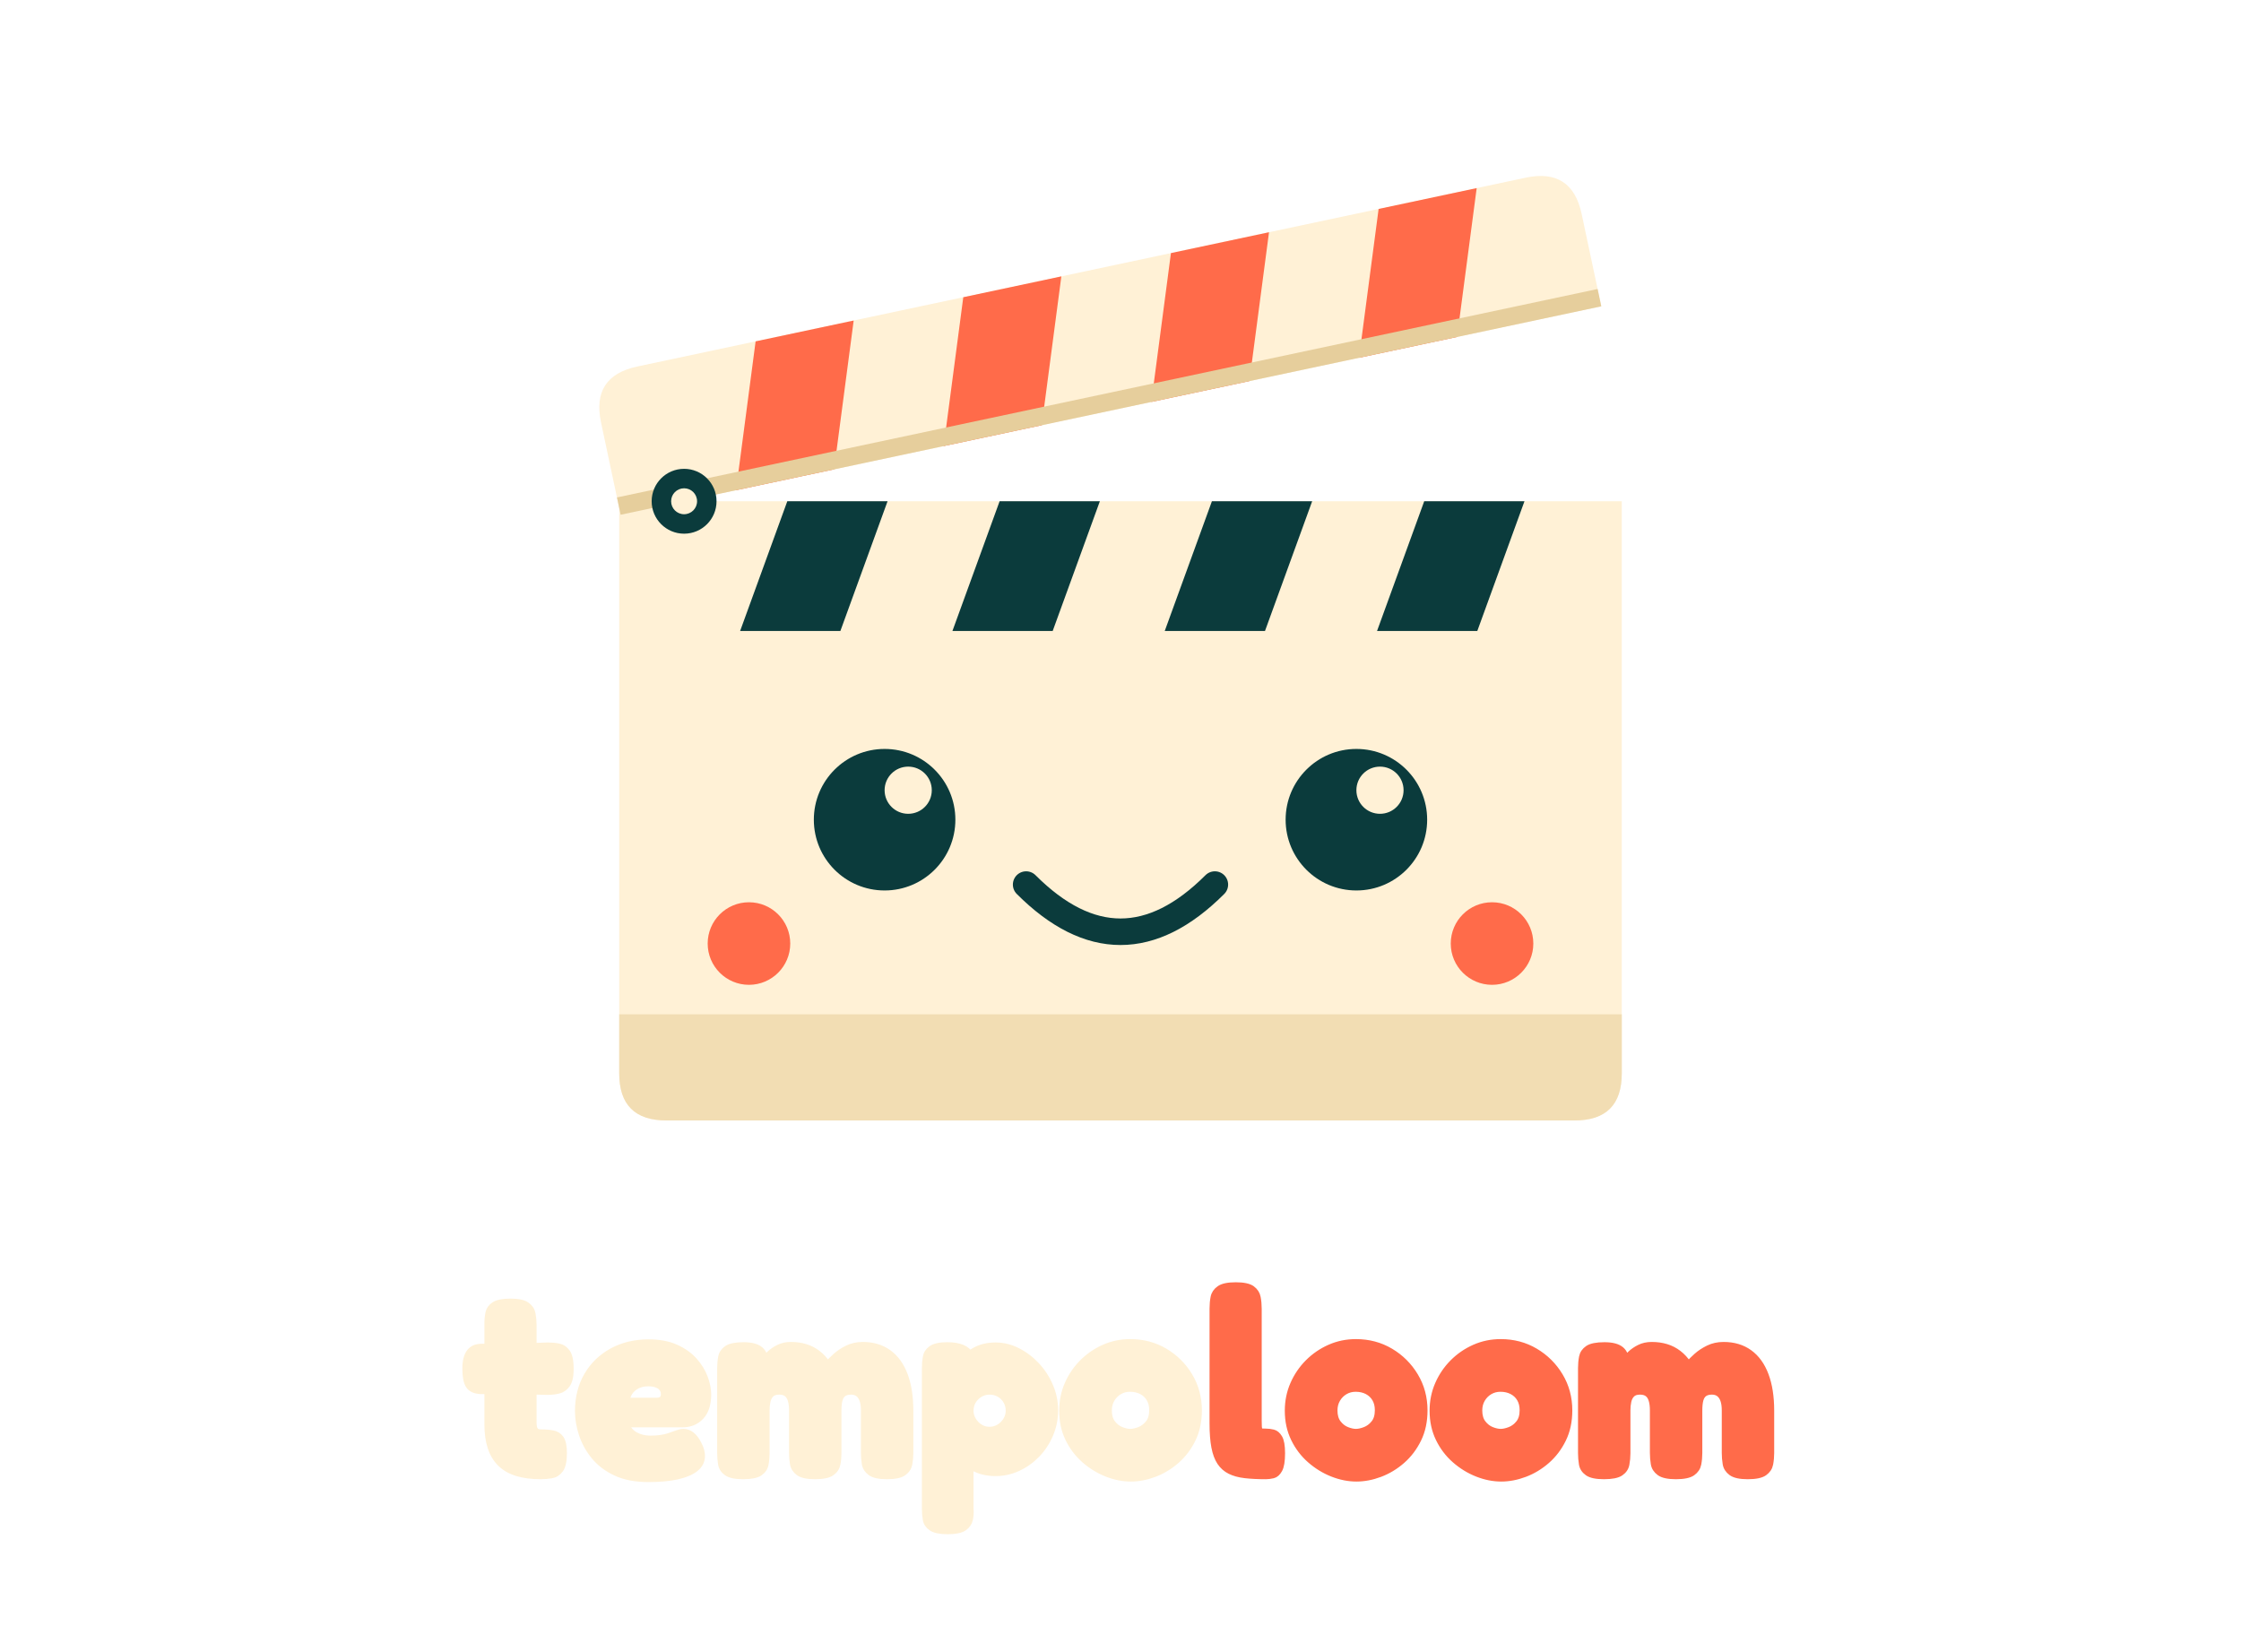
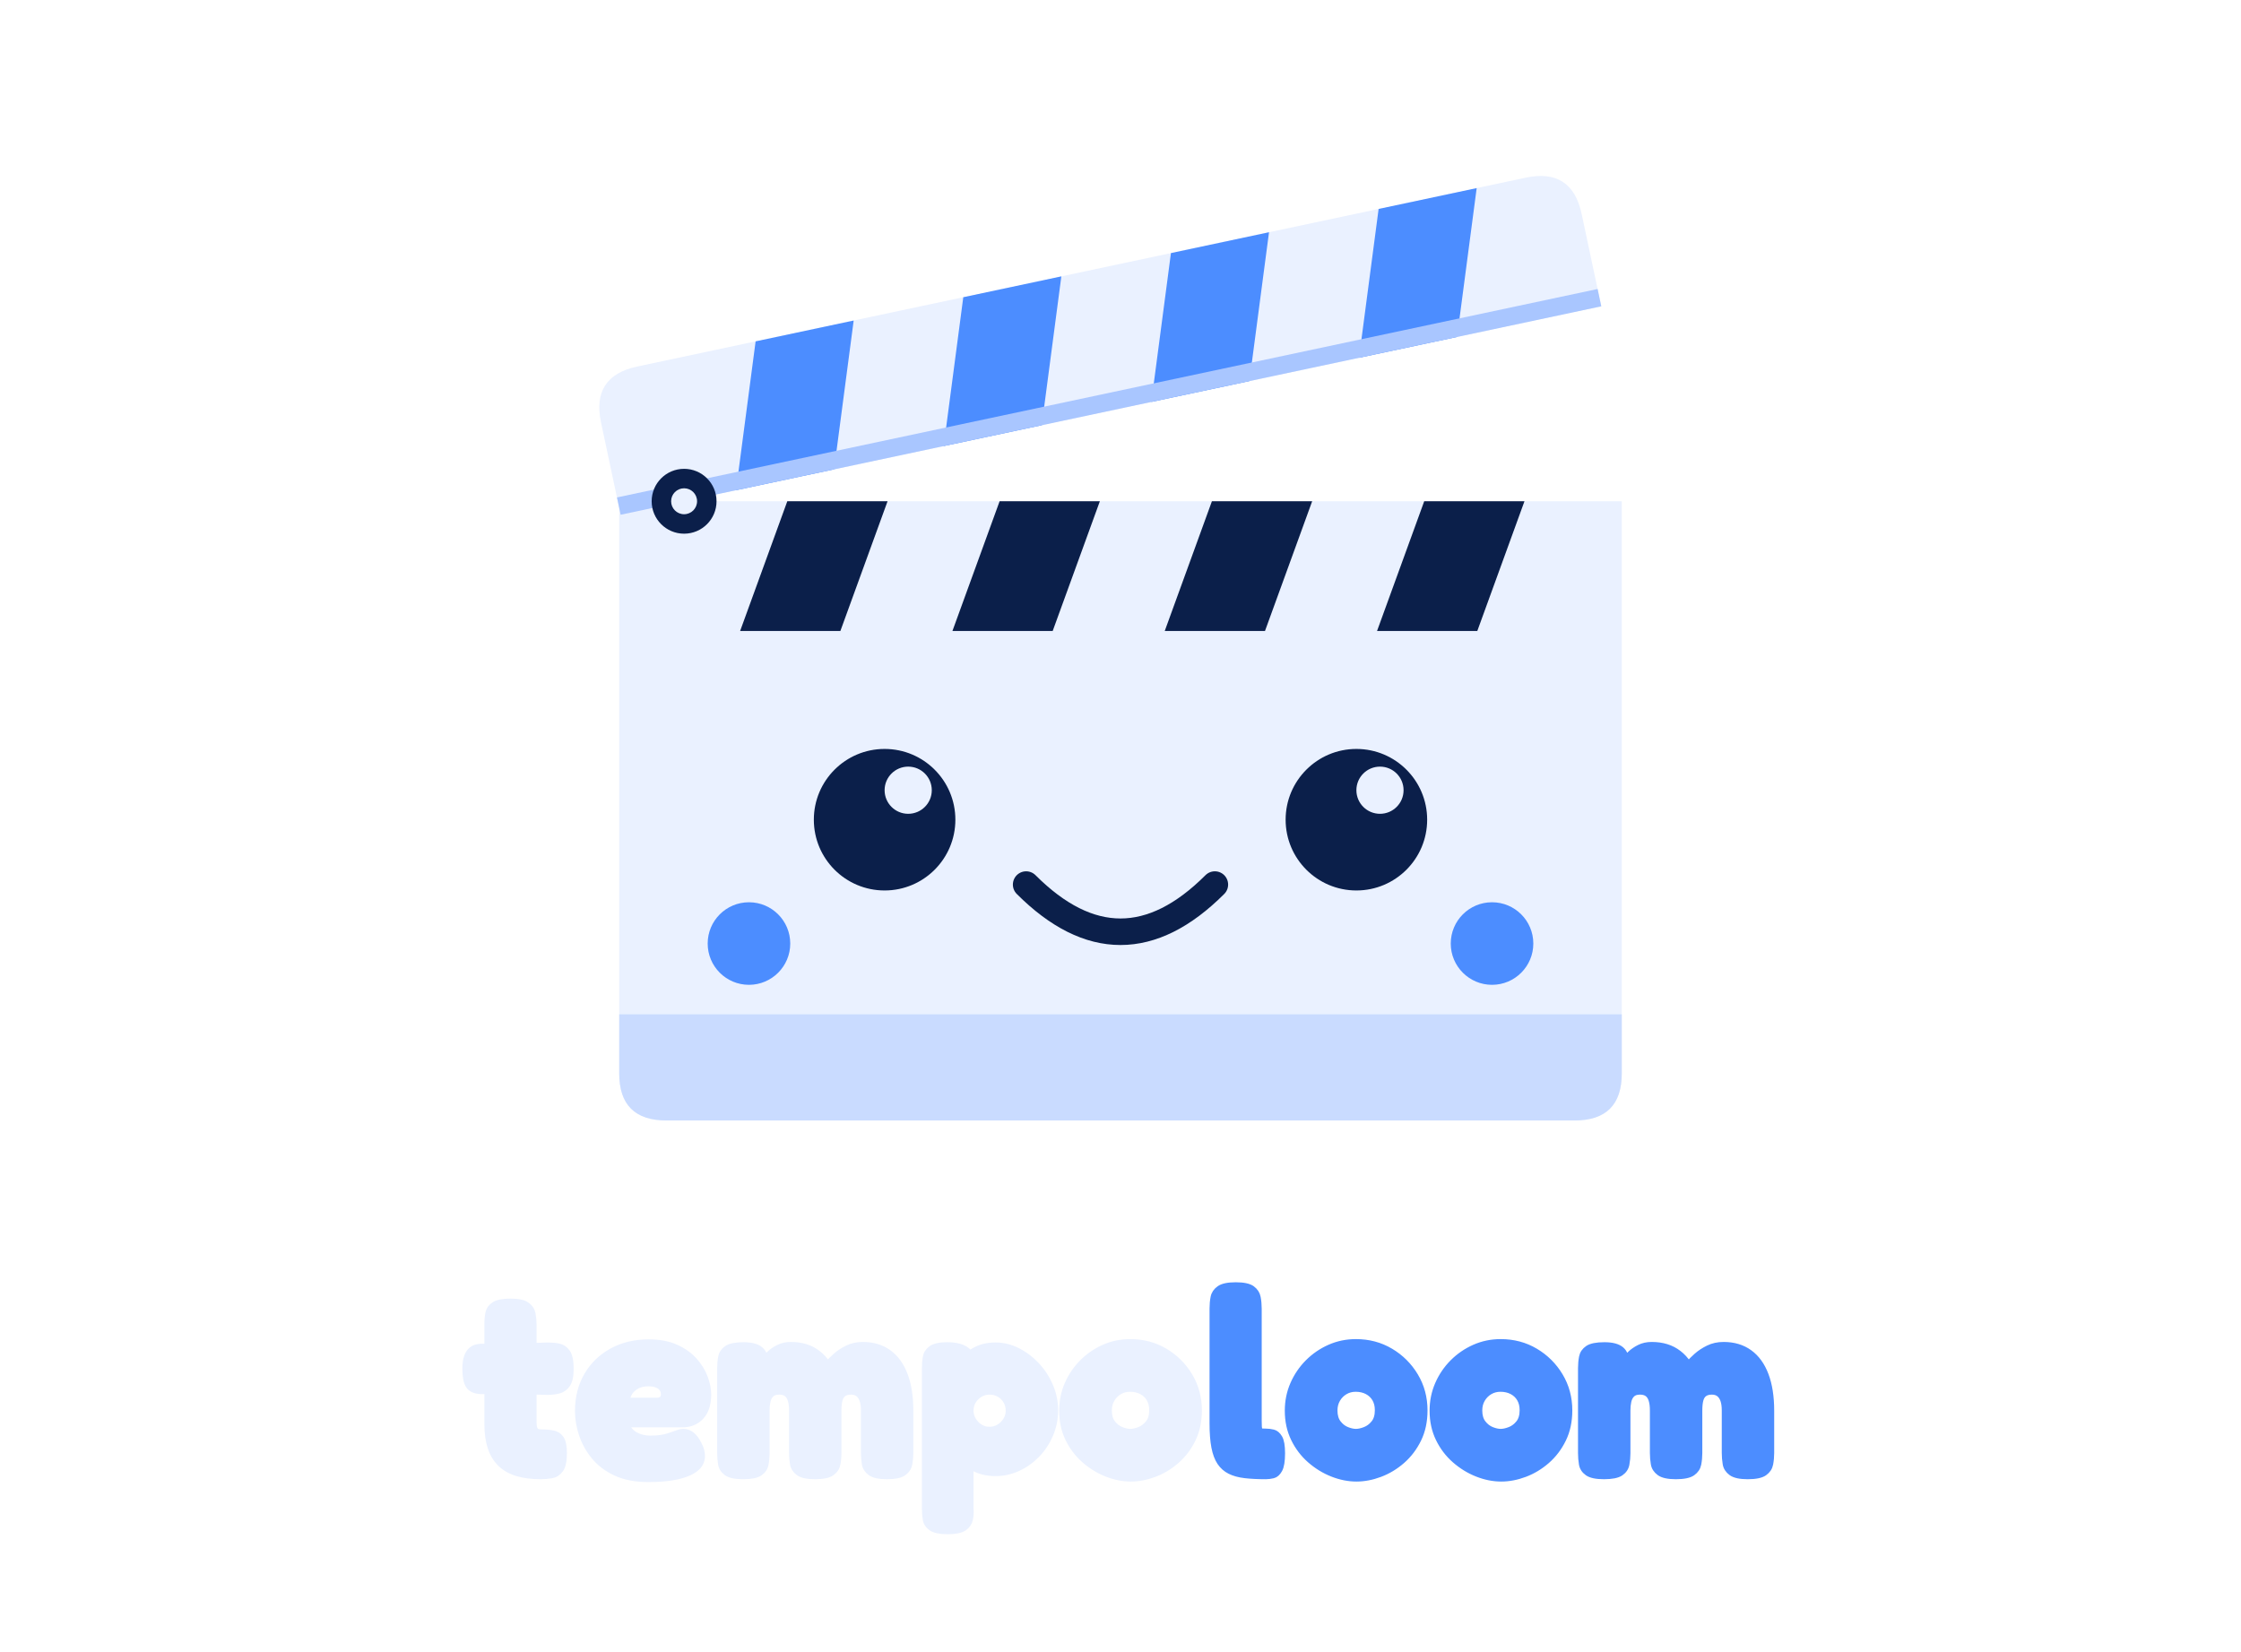
<svg xmlns="http://www.w3.org/2000/svg" width="380" height="280" viewBox="0 0 380 280">
  <defs>
    <clipPath id="cl">
      <path d="M105 85 V69 Q105 61 113 61 H267 Q275 61 275 69 V85 Z" />
    </clipPath>
    <clipPath id="bc">
      <path d="M105 85 H275 V182 Q275 190 267 190 H113 Q105 190 105 182 Z" />
    </clipPath>
  </defs>
-   <path d="M105 85 H275 V182 Q275 190 267 190 H113 Q105 190 105 182 Z" fill="#FFF1D6" />
+   <path d="M105 85 H275 V182 Q275 190 267 190 H113 Q105 190 105 182 Z" fill="#EAF1FF" />
  <g clip-path="url(#bc)">
-     <rect x="105" y="172" width="170" height="18" fill="#F2DDB3" />
+     <rect x="105" y="172" width="170" height="18" fill="#C9DBFF" />
  </g>
-   <polygon points="133.5,85 150.5,85 142.5,107 125.5,107" fill="#0B3B3C" />
-   <polygon points="169.5,85 186.5,85 178.5,107 161.5,107" fill="#0B3B3C" />
-   <polygon points="205.5,85 222.5,85 214.5,107 197.5,107" fill="#0B3B3C" />
-   <polygon points="241.5,85 258.5,85 250.5,107 233.5,107" fill="#0B3B3C" />
+   <polygon points="133.5,85 150.5,85 142.5,107 125.5,107" fill="#0B1F4A" />
+   <polygon points="169.5,85 186.5,85 178.5,107 161.5,107" fill="#0B1F4A" />
+   <polygon points="205.5,85 222.5,85 214.5,107 197.5,107" fill="#0B1F4A" />
+   <polygon points="241.5,85 258.5,85 250.5,107 233.5,107" fill="#0B1F4A" />
  <g transform="rotate(-12 116 85)">
-     <path d="M105 85 V69 Q105 61 113 61 H267 Q275 61 275 69 V85 Z" fill="#FFF1D6" />
+     <path d="M105 85 V69 Q105 61 113 61 H267 Q275 61 275 69 V85 Z" fill="#EAF1FF" />
    <g clip-path="url(#cl)">
-       <polygon points="133.5,61 150.5,61 142,85 125,85" fill="#FF6B4A" />
-       <polygon points="169.5,61 186.5,61 178,85 161,85" fill="#FF6B4A" />
-       <polygon points="205.5,61 222.5,61 214,85 197,85" fill="#FF6B4A" />
-       <polygon points="241.5,61 258.5,61 250,85 233,85" fill="#FF6B4A" />
-       <rect x="105" y="82" width="170" height="3" fill="#E6CE9C" />
+       <polygon points="133.5,61 150.5,61 142,85 125,85" fill="#4C8DFF" />
+       <polygon points="169.5,61 186.5,61 178,85 161,85" fill="#4C8DFF" />
+       <polygon points="205.5,61 222.5,61 214,85 197,85" fill="#4C8DFF" />
+       <polygon points="241.5,61 258.5,61 250,85 233,85" fill="#4C8DFF" />
+       <rect x="105" y="82" width="170" height="3" fill="#A9C6FF" />
    </g>
  </g>
-   <circle cx="116" cy="85" r="5.5" fill="#0B3B3C" />
-   <circle cx="116" cy="85" r="2.2" fill="#FFF1D6" />
-   <circle cx="150" cy="139" r="12" fill="#0B3B3C" />
-   <circle cx="230" cy="139" r="12" fill="#0B3B3C" />
-   <circle cx="154" cy="134" r="4" fill="#FFF1D6" />
-   <circle cx="234" cy="134" r="4" fill="#FFF1D6" />
-   <circle cx="127" cy="160" r="7" fill="#FF6B4A" />
-   <circle cx="253" cy="160" r="7" fill="#FF6B4A" />
-   <path d="M174 150 Q190 166 206 150" fill="none" stroke="#0B3B3C" stroke-width="4.5" stroke-linecap="round" />
-   <path transform="translate(78.4,250.0) scale(0.044)" d="M302 9Q249 9 210 -3Q171 -15 145.5 -40Q120 -65 107.5 -103Q95 -141 95 -192L95 -580Q95 -603 99 -622.5Q103 -642 122 -654.5Q141 -667 186 -667Q230 -667 249 -653.5Q268 -640 272 -619Q276 -598 276 -576L276 -201Q276 -190 277.5 -182.5Q279 -175 282 -171Q285 -167 290 -165Q295 -163 303 -163Q329 -163 349.5 -159Q370 -155 381.5 -138Q393 -121 393 -81Q393 -36 379 -17Q365 2 344 5.5Q323 9 302 9ZM74 -493L191 -493L329 -498Q351 -498 371.5 -494Q392 -490 405.5 -471Q419 -452 419 -406Q419 -364 405.5 -345Q392 -326 371.5 -321Q351 -316 328 -316L201 -319L70 -319Q36 -321 23 -341Q10 -361 10 -407Q10 -450 26 -471.5Q42 -493 74 -493ZM717 20Q642 20 590 -4.5Q538 -29 506 -68.5Q474 -108 459 -154Q444 -200 444 -243Q444 -322 479 -382Q514 -442 576 -476Q638 -510 718 -510Q780 -510 824 -490Q868 -470 895.5 -439Q923 -408 936 -373Q949 -338 949 -308Q949 -251 921 -221Q893 -191 849 -191L636 -191Q640 -175 652.5 -163.5Q665 -152 684 -145.5Q703 -139 725 -139Q747 -139 764 -141.5Q781 -144 793.5 -148Q806 -152 816.5 -156Q827 -160 835.5 -162.5Q844 -165 852 -165Q870 -165 885 -153Q900 -141 912 -117Q919 -104 922 -92.5Q925 -81 925 -71Q925 -41 900.5 -21Q876 -1 830 9.5Q784 20 717 20ZM636 -285L748 -285Q762 -285 768.5 -291Q775 -297 775 -309Q775 -322 767.5 -331Q760 -340 747 -344.5Q734 -349 716 -349Q692 -349 674 -339.5Q656 -330 646.5 -315.5Q637 -301 636 -285ZM1082 9Q1037 9 1018 -4.5Q999 -18 995.5 -39Q992 -60 992 -82L992 -409Q992 -432 996 -452.5Q1000 -473 1019 -486Q1038 -499 1084 -499Q1129 -499 1149.5 -481.5Q1170 -464 1170 -425L1153 -430Q1153 -430 1160.5 -440.5Q1168 -451 1182.5 -465Q1197 -479 1218 -489.5Q1239 -500 1266 -500Q1297 -500 1323 -492Q1349 -484 1370.5 -467.5Q1392 -451 1408 -427Q1419 -440 1438 -457Q1457 -474 1483.5 -487Q1510 -500 1543 -500Q1602 -500 1643.5 -470Q1685 -440 1706.5 -383Q1728 -326 1728 -245L1728 -82Q1728 -60 1724 -39Q1720 -18 1701 -4.5Q1682 9 1636 9Q1591 9 1572 -5Q1553 -19 1549.5 -40Q1546 -61 1546 -83L1546 -246Q1546 -270 1540.5 -285.5Q1535 -301 1524.5 -309Q1514 -317 1498 -317Q1481 -317 1470.5 -310Q1460 -303 1455.5 -287.5Q1451 -272 1451 -245L1451 -82Q1451 -60 1447 -39Q1443 -18 1424 -4.5Q1405 9 1359 9Q1314 9 1295 -5Q1276 -19 1272.5 -40Q1269 -61 1269 -83L1269 -246Q1269 -270 1264 -286Q1259 -302 1248.5 -309.5Q1238 -317 1221 -317Q1201 -317 1191 -307Q1181 -297 1177.5 -281Q1174 -265 1174 -246L1174 -81Q1174 -59 1170 -38Q1166 -17 1147 -4Q1128 9 1082 9ZM2055 -3Q2006 -3 1970 -23Q1934 -43 1911 -77.5Q1888 -112 1877 -156Q1866 -200 1867 -249Q1868 -297 1879.5 -342Q1891 -387 1914 -422Q1937 -457 1972 -477.5Q2007 -498 2055 -498Q2099 -498 2140.5 -477Q2182 -456 2215 -420.5Q2248 -385 2267 -340Q2286 -295 2286 -247Q2286 -197 2267 -152.5Q2248 -108 2215.5 -74.5Q2183 -41 2141.5 -22Q2100 -3 2055 -3ZM1870 221Q1826 221 1807 208Q1788 195 1784.5 175Q1781 155 1781 133L1781 -410Q1781 -432 1784.5 -452Q1788 -472 1806.5 -485.5Q1825 -499 1869 -499Q1904 -499 1927 -489.5Q1950 -480 1960 -460L1960 132Q1962 154 1957.5 174.5Q1953 195 1934 208Q1915 221 1870 221ZM2031 -173Q2051 -173 2067.5 -183Q2084 -193 2094 -209.5Q2104 -226 2104 -245Q2104 -265 2094.5 -281.5Q2085 -298 2068.5 -307.5Q2052 -317 2032 -317Q2012 -317 1995.5 -307Q1979 -297 1969.5 -281Q1960 -265 1960 -245Q1960 -226 1970 -209.5Q1980 -193 1996 -183Q2012 -173 2031 -173ZM2576 18Q2530 18 2483 -0.5Q2436 -19 2396.5 -53.5Q2357 -88 2333.5 -136.5Q2310 -185 2310 -245Q2310 -300 2331 -348Q2352 -396 2388.5 -432.5Q2425 -469 2472.5 -490Q2520 -511 2574 -511Q2648 -511 2708 -475.5Q2768 -440 2804 -380Q2840 -320 2840 -246Q2840 -183 2816 -134Q2792 -85 2753 -51Q2714 -17 2667.5 0.5Q2621 18 2576 18ZM2574 -165Q2589 -165 2608.5 -172.5Q2628 -180 2642.5 -198Q2657 -216 2657 -247Q2657 -272 2646.5 -290Q2636 -308 2617 -318Q2598 -328 2573 -328Q2551 -328 2533 -317.5Q2515 -307 2504 -288.5Q2493 -270 2493 -246Q2493 -216 2507 -198Q2521 -180 2540 -172.5Q2559 -165 2574 -165Z" fill="#FFF1D6" stroke="#FFF1D6" stroke-width="20.0" stroke-linejoin="round" />
-   <path transform="translate(204.0,250.0) scale(0.044)" d="M242 9Q196 9 161.5 5Q127 1 103 -11Q79 -23 64 -45.5Q49 -68 42 -104.5Q35 -141 35 -196L35 -639Q35 -662 39 -682.5Q43 -703 62 -716.5Q81 -730 126 -730Q171 -730 189.5 -716.5Q208 -703 212 -682Q216 -661 216 -638L216 -207Q216 -192 216.5 -183.5Q217 -175 219.5 -171Q222 -167 227.5 -166.5Q233 -166 243 -166Q256 -166 270.5 -162.5Q285 -159 295.5 -141.5Q306 -124 306 -81Q306 -36 295.5 -17Q285 2 270 5.5Q255 9 242 9ZM591 18Q545 18 498 -0.5Q451 -19 411.5 -53.5Q372 -88 348.5 -136.5Q325 -185 325 -245Q325 -300 346 -348Q367 -396 403.5 -432.5Q440 -469 487.5 -490Q535 -511 589 -511Q663 -511 723 -475.5Q783 -440 819 -380Q855 -320 855 -246Q855 -183 831 -134Q807 -85 768 -51Q729 -17 682.5 0.5Q636 18 591 18ZM589 -165Q604 -165 623.5 -172.5Q643 -180 657.5 -198Q672 -216 672 -247Q672 -272 661.5 -290Q651 -308 632 -318Q613 -328 588 -328Q566 -328 548 -317.5Q530 -307 519 -288.5Q508 -270 508 -246Q508 -216 522 -198Q536 -180 555 -172.5Q574 -165 589 -165ZM1149 18Q1103 18 1056 -0.5Q1009 -19 969.5 -53.5Q930 -88 906.5 -136.5Q883 -185 883 -245Q883 -300 904 -348Q925 -396 961.5 -432.5Q998 -469 1045.5 -490Q1093 -511 1147 -511Q1221 -511 1281 -475.5Q1341 -440 1377 -380Q1413 -320 1413 -246Q1413 -183 1389 -134Q1365 -85 1326 -51Q1287 -17 1240.5 0.5Q1194 18 1149 18ZM1147 -165Q1162 -165 1181.5 -172.5Q1201 -180 1215.5 -198Q1230 -216 1230 -247Q1230 -272 1219.5 -290Q1209 -308 1190 -318Q1171 -328 1146 -328Q1124 -328 1106 -317.5Q1088 -307 1077 -288.5Q1066 -270 1066 -246Q1066 -216 1080 -198Q1094 -180 1113 -172.5Q1132 -165 1147 -165ZM1545 9Q1500 9 1481 -4.5Q1462 -18 1458.5 -39Q1455 -60 1455 -82L1455 -409Q1455 -432 1459 -452.5Q1463 -473 1482 -486Q1501 -499 1547 -499Q1592 -499 1612.5 -481.5Q1633 -464 1633 -425L1616 -430Q1616 -430 1623.5 -440.5Q1631 -451 1645.5 -465Q1660 -479 1681 -489.5Q1702 -500 1729 -500Q1760 -500 1786 -492Q1812 -484 1833.5 -467.5Q1855 -451 1871 -427Q1882 -440 1901 -457Q1920 -474 1946.5 -487Q1973 -500 2006 -500Q2065 -500 2106.5 -470Q2148 -440 2169.5 -383Q2191 -326 2191 -245L2191 -82Q2191 -60 2187 -39Q2183 -18 2164 -4.5Q2145 9 2099 9Q2054 9 2035 -5Q2016 -19 2012.5 -40Q2009 -61 2009 -83L2009 -246Q2009 -270 2003.5 -285.5Q1998 -301 1987.5 -309Q1977 -317 1961 -317Q1944 -317 1933.5 -310Q1923 -303 1918.5 -287.5Q1914 -272 1914 -245L1914 -82Q1914 -60 1910 -39Q1906 -18 1887 -4.5Q1868 9 1822 9Q1777 9 1758 -5Q1739 -19 1735.5 -40Q1732 -61 1732 -83L1732 -246Q1732 -270 1727 -286Q1722 -302 1711.5 -309.5Q1701 -317 1684 -317Q1664 -317 1654 -307Q1644 -297 1640.5 -281Q1637 -265 1637 -246L1637 -81Q1637 -59 1633 -38Q1629 -17 1610 -4Q1591 9 1545 9Z" fill="#FF6B4A" stroke="#FF6B4A" stroke-width="20.0" stroke-linejoin="round" />
+   <circle cx="116" cy="85" r="5.5" fill="#0B1F4A" />
+   <circle cx="116" cy="85" r="2.2" fill="#EAF1FF" />
+   <circle cx="150" cy="139" r="12" fill="#0B1F4A" />
+   <circle cx="230" cy="139" r="12" fill="#0B1F4A" />
+   <circle cx="154" cy="134" r="4" fill="#EAF1FF" />
+   <circle cx="234" cy="134" r="4" fill="#EAF1FF" />
+   <circle cx="127" cy="160" r="7" fill="#4C8DFF" />
+   <circle cx="253" cy="160" r="7" fill="#4C8DFF" />
+   <path d="M174 150 Q190 166 206 150" fill="none" stroke="#0B1F4A" stroke-width="4.5" stroke-linecap="round" />
+   <path transform="translate(78.4,250.0) scale(0.044)" d="M302 9Q249 9 210 -3Q171 -15 145.5 -40Q120 -65 107.5 -103Q95 -141 95 -192L95 -580Q95 -603 99 -622.5Q103 -642 122 -654.5Q141 -667 186 -667Q230 -667 249 -653.5Q268 -640 272 -619Q276 -598 276 -576L276 -201Q276 -190 277.5 -182.5Q279 -175 282 -171Q285 -167 290 -165Q295 -163 303 -163Q329 -163 349.5 -159Q370 -155 381.5 -138Q393 -121 393 -81Q393 -36 379 -17Q365 2 344 5.5Q323 9 302 9ZM74 -493L191 -493L329 -498Q351 -498 371.5 -494Q392 -490 405.5 -471Q419 -452 419 -406Q419 -364 405.5 -345Q392 -326 371.5 -321Q351 -316 328 -316L201 -319L70 -319Q36 -321 23 -341Q10 -361 10 -407Q10 -450 26 -471.5Q42 -493 74 -493ZM717 20Q642 20 590 -4.5Q538 -29 506 -68.5Q474 -108 459 -154Q444 -200 444 -243Q444 -322 479 -382Q514 -442 576 -476Q638 -510 718 -510Q780 -510 824 -490Q868 -470 895.5 -439Q923 -408 936 -373Q949 -338 949 -308Q949 -251 921 -221Q893 -191 849 -191L636 -191Q640 -175 652.5 -163.5Q665 -152 684 -145.5Q703 -139 725 -139Q747 -139 764 -141.5Q781 -144 793.5 -148Q806 -152 816.5 -156Q827 -160 835.5 -162.5Q844 -165 852 -165Q870 -165 885 -153Q900 -141 912 -117Q919 -104 922 -92.5Q925 -81 925 -71Q925 -41 900.5 -21Q876 -1 830 9.5Q784 20 717 20ZM636 -285L748 -285Q762 -285 768.5 -291Q775 -297 775 -309Q775 -322 767.5 -331Q760 -340 747 -344.5Q734 -349 716 -349Q692 -349 674 -339.5Q656 -330 646.5 -315.5Q637 -301 636 -285ZM1082 9Q1037 9 1018 -4.5Q999 -18 995.5 -39Q992 -60 992 -82L992 -409Q992 -432 996 -452.5Q1000 -473 1019 -486Q1038 -499 1084 -499Q1129 -499 1149.5 -481.5Q1170 -464 1170 -425L1153 -430Q1153 -430 1160.5 -440.5Q1168 -451 1182.5 -465Q1197 -479 1218 -489.5Q1239 -500 1266 -500Q1297 -500 1323 -492Q1349 -484 1370.5 -467.5Q1392 -451 1408 -427Q1419 -440 1438 -457Q1457 -474 1483.5 -487Q1510 -500 1543 -500Q1602 -500 1643.5 -470Q1685 -440 1706.5 -383Q1728 -326 1728 -245L1728 -82Q1728 -60 1724 -39Q1720 -18 1701 -4.5Q1682 9 1636 9Q1591 9 1572 -5Q1553 -19 1549.5 -40Q1546 -61 1546 -83L1546 -246Q1546 -270 1540.5 -285.5Q1535 -301 1524.5 -309Q1514 -317 1498 -317Q1481 -317 1470.5 -310Q1460 -303 1455.5 -287.5Q1451 -272 1451 -245L1451 -82Q1451 -60 1447 -39Q1443 -18 1424 -4.5Q1405 9 1359 9Q1314 9 1295 -5Q1276 -19 1272.5 -40Q1269 -61 1269 -83L1269 -246Q1269 -270 1264 -286Q1259 -302 1248.5 -309.5Q1238 -317 1221 -317Q1201 -317 1191 -307Q1181 -297 1177.5 -281Q1174 -265 1174 -246L1174 -81Q1174 -59 1170 -38Q1166 -17 1147 -4Q1128 9 1082 9ZM2055 -3Q2006 -3 1970 -23Q1934 -43 1911 -77.5Q1888 -112 1877 -156Q1866 -200 1867 -249Q1868 -297 1879.5 -342Q1891 -387 1914 -422Q1937 -457 1972 -477.5Q2007 -498 2055 -498Q2099 -498 2140.5 -477Q2182 -456 2215 -420.5Q2248 -385 2267 -340Q2286 -295 2286 -247Q2286 -197 2267 -152.5Q2248 -108 2215.5 -74.5Q2183 -41 2141.5 -22Q2100 -3 2055 -3ZM1870 221Q1826 221 1807 208Q1788 195 1784.5 175Q1781 155 1781 133L1781 -410Q1781 -432 1784.5 -452Q1788 -472 1806.5 -485.5Q1825 -499 1869 -499Q1904 -499 1927 -489.5Q1950 -480 1960 -460L1960 132Q1962 154 1957.5 174.5Q1953 195 1934 208Q1915 221 1870 221ZM2031 -173Q2051 -173 2067.5 -183Q2084 -193 2094 -209.5Q2104 -226 2104 -245Q2104 -265 2094.5 -281.5Q2085 -298 2068.5 -307.5Q2052 -317 2032 -317Q2012 -317 1995.5 -307Q1979 -297 1969.5 -281Q1960 -265 1960 -245Q1960 -226 1970 -209.5Q1980 -193 1996 -183Q2012 -173 2031 -173ZM2576 18Q2530 18 2483 -0.5Q2436 -19 2396.5 -53.5Q2357 -88 2333.5 -136.5Q2310 -185 2310 -245Q2310 -300 2331 -348Q2352 -396 2388.5 -432.5Q2425 -469 2472.5 -490Q2520 -511 2574 -511Q2648 -511 2708 -475.5Q2768 -440 2804 -380Q2840 -320 2840 -246Q2840 -183 2816 -134Q2792 -85 2753 -51Q2714 -17 2667.5 0.5Q2621 18 2576 18ZM2574 -165Q2589 -165 2608.5 -172.5Q2628 -180 2642.5 -198Q2657 -216 2657 -247Q2657 -272 2646.5 -290Q2636 -308 2617 -318Q2598 -328 2573 -328Q2551 -328 2533 -317.5Q2515 -307 2504 -288.5Q2493 -270 2493 -246Q2493 -216 2507 -198Q2521 -180 2540 -172.5Q2559 -165 2574 -165Z" fill="#EAF1FF" stroke="#EAF1FF" stroke-width="20.0" stroke-linejoin="round" />
+   <path transform="translate(204.0,250.0) scale(0.044)" d="M242 9Q196 9 161.5 5Q127 1 103 -11Q79 -23 64 -45.5Q49 -68 42 -104.5Q35 -141 35 -196L35 -639Q35 -662 39 -682.5Q43 -703 62 -716.5Q81 -730 126 -730Q171 -730 189.5 -716.5Q208 -703 212 -682Q216 -661 216 -638L216 -207Q216 -192 216.5 -183.5Q217 -175 219.5 -171Q222 -167 227.5 -166.5Q233 -166 243 -166Q256 -166 270.5 -162.5Q285 -159 295.5 -141.5Q306 -124 306 -81Q306 -36 295.5 -17Q285 2 270 5.5Q255 9 242 9ZM591 18Q545 18 498 -0.5Q451 -19 411.5 -53.5Q372 -88 348.5 -136.5Q325 -185 325 -245Q325 -300 346 -348Q367 -396 403.5 -432.5Q440 -469 487.5 -490Q535 -511 589 -511Q663 -511 723 -475.5Q783 -440 819 -380Q855 -320 855 -246Q855 -183 831 -134Q807 -85 768 -51Q729 -17 682.5 0.5Q636 18 591 18ZM589 -165Q604 -165 623.5 -172.5Q643 -180 657.5 -198Q672 -216 672 -247Q672 -272 661.5 -290Q651 -308 632 -318Q613 -328 588 -328Q566 -328 548 -317.5Q530 -307 519 -288.5Q508 -270 508 -246Q508 -216 522 -198Q536 -180 555 -172.5Q574 -165 589 -165ZM1149 18Q1103 18 1056 -0.5Q1009 -19 969.5 -53.5Q930 -88 906.5 -136.5Q883 -185 883 -245Q883 -300 904 -348Q925 -396 961.5 -432.5Q998 -469 1045.5 -490Q1093 -511 1147 -511Q1221 -511 1281 -475.5Q1341 -440 1377 -380Q1413 -320 1413 -246Q1413 -183 1389 -134Q1365 -85 1326 -51Q1287 -17 1240.5 0.5Q1194 18 1149 18ZM1147 -165Q1162 -165 1181.5 -172.5Q1201 -180 1215.5 -198Q1230 -216 1230 -247Q1230 -272 1219.5 -290Q1209 -308 1190 -318Q1171 -328 1146 -328Q1124 -328 1106 -317.5Q1088 -307 1077 -288.5Q1066 -270 1066 -246Q1066 -216 1080 -198Q1094 -180 1113 -172.5Q1132 -165 1147 -165ZM1545 9Q1500 9 1481 -4.5Q1462 -18 1458.5 -39Q1455 -60 1455 -82L1455 -409Q1455 -432 1459 -452.5Q1463 -473 1482 -486Q1501 -499 1547 -499Q1592 -499 1612.5 -481.5Q1633 -464 1633 -425L1616 -430Q1616 -430 1623.5 -440.5Q1631 -451 1645.5 -465Q1660 -479 1681 -489.5Q1702 -500 1729 -500Q1760 -500 1786 -492Q1812 -484 1833.5 -467.5Q1855 -451 1871 -427Q1882 -440 1901 -457Q1920 -474 1946.5 -487Q1973 -500 2006 -500Q2065 -500 2106.5 -470Q2148 -440 2169.5 -383Q2191 -326 2191 -245L2191 -82Q2191 -60 2187 -39Q2183 -18 2164 -4.5Q2145 9 2099 9Q2054 9 2035 -5Q2016 -19 2012.5 -40Q2009 -61 2009 -83L2009 -246Q2009 -270 2003.5 -285.5Q1998 -301 1987.5 -309Q1977 -317 1961 -317Q1944 -317 1933.5 -310Q1923 -303 1918.5 -287.5Q1914 -272 1914 -245L1914 -82Q1914 -60 1910 -39Q1906 -18 1887 -4.5Q1868 9 1822 9Q1777 9 1758 -5Q1739 -19 1735.5 -40Q1732 -61 1732 -83L1732 -246Q1732 -270 1727 -286Q1722 -302 1711.5 -309.5Q1701 -317 1684 -317Q1664 -317 1654 -307Q1644 -297 1640.5 -281Q1637 -265 1637 -246L1637 -81Q1637 -59 1633 -38Q1629 -17 1610 -4Q1591 9 1545 9Z" fill="#4C8DFF" stroke="#4C8DFF" stroke-width="20.0" stroke-linejoin="round" />
</svg>
